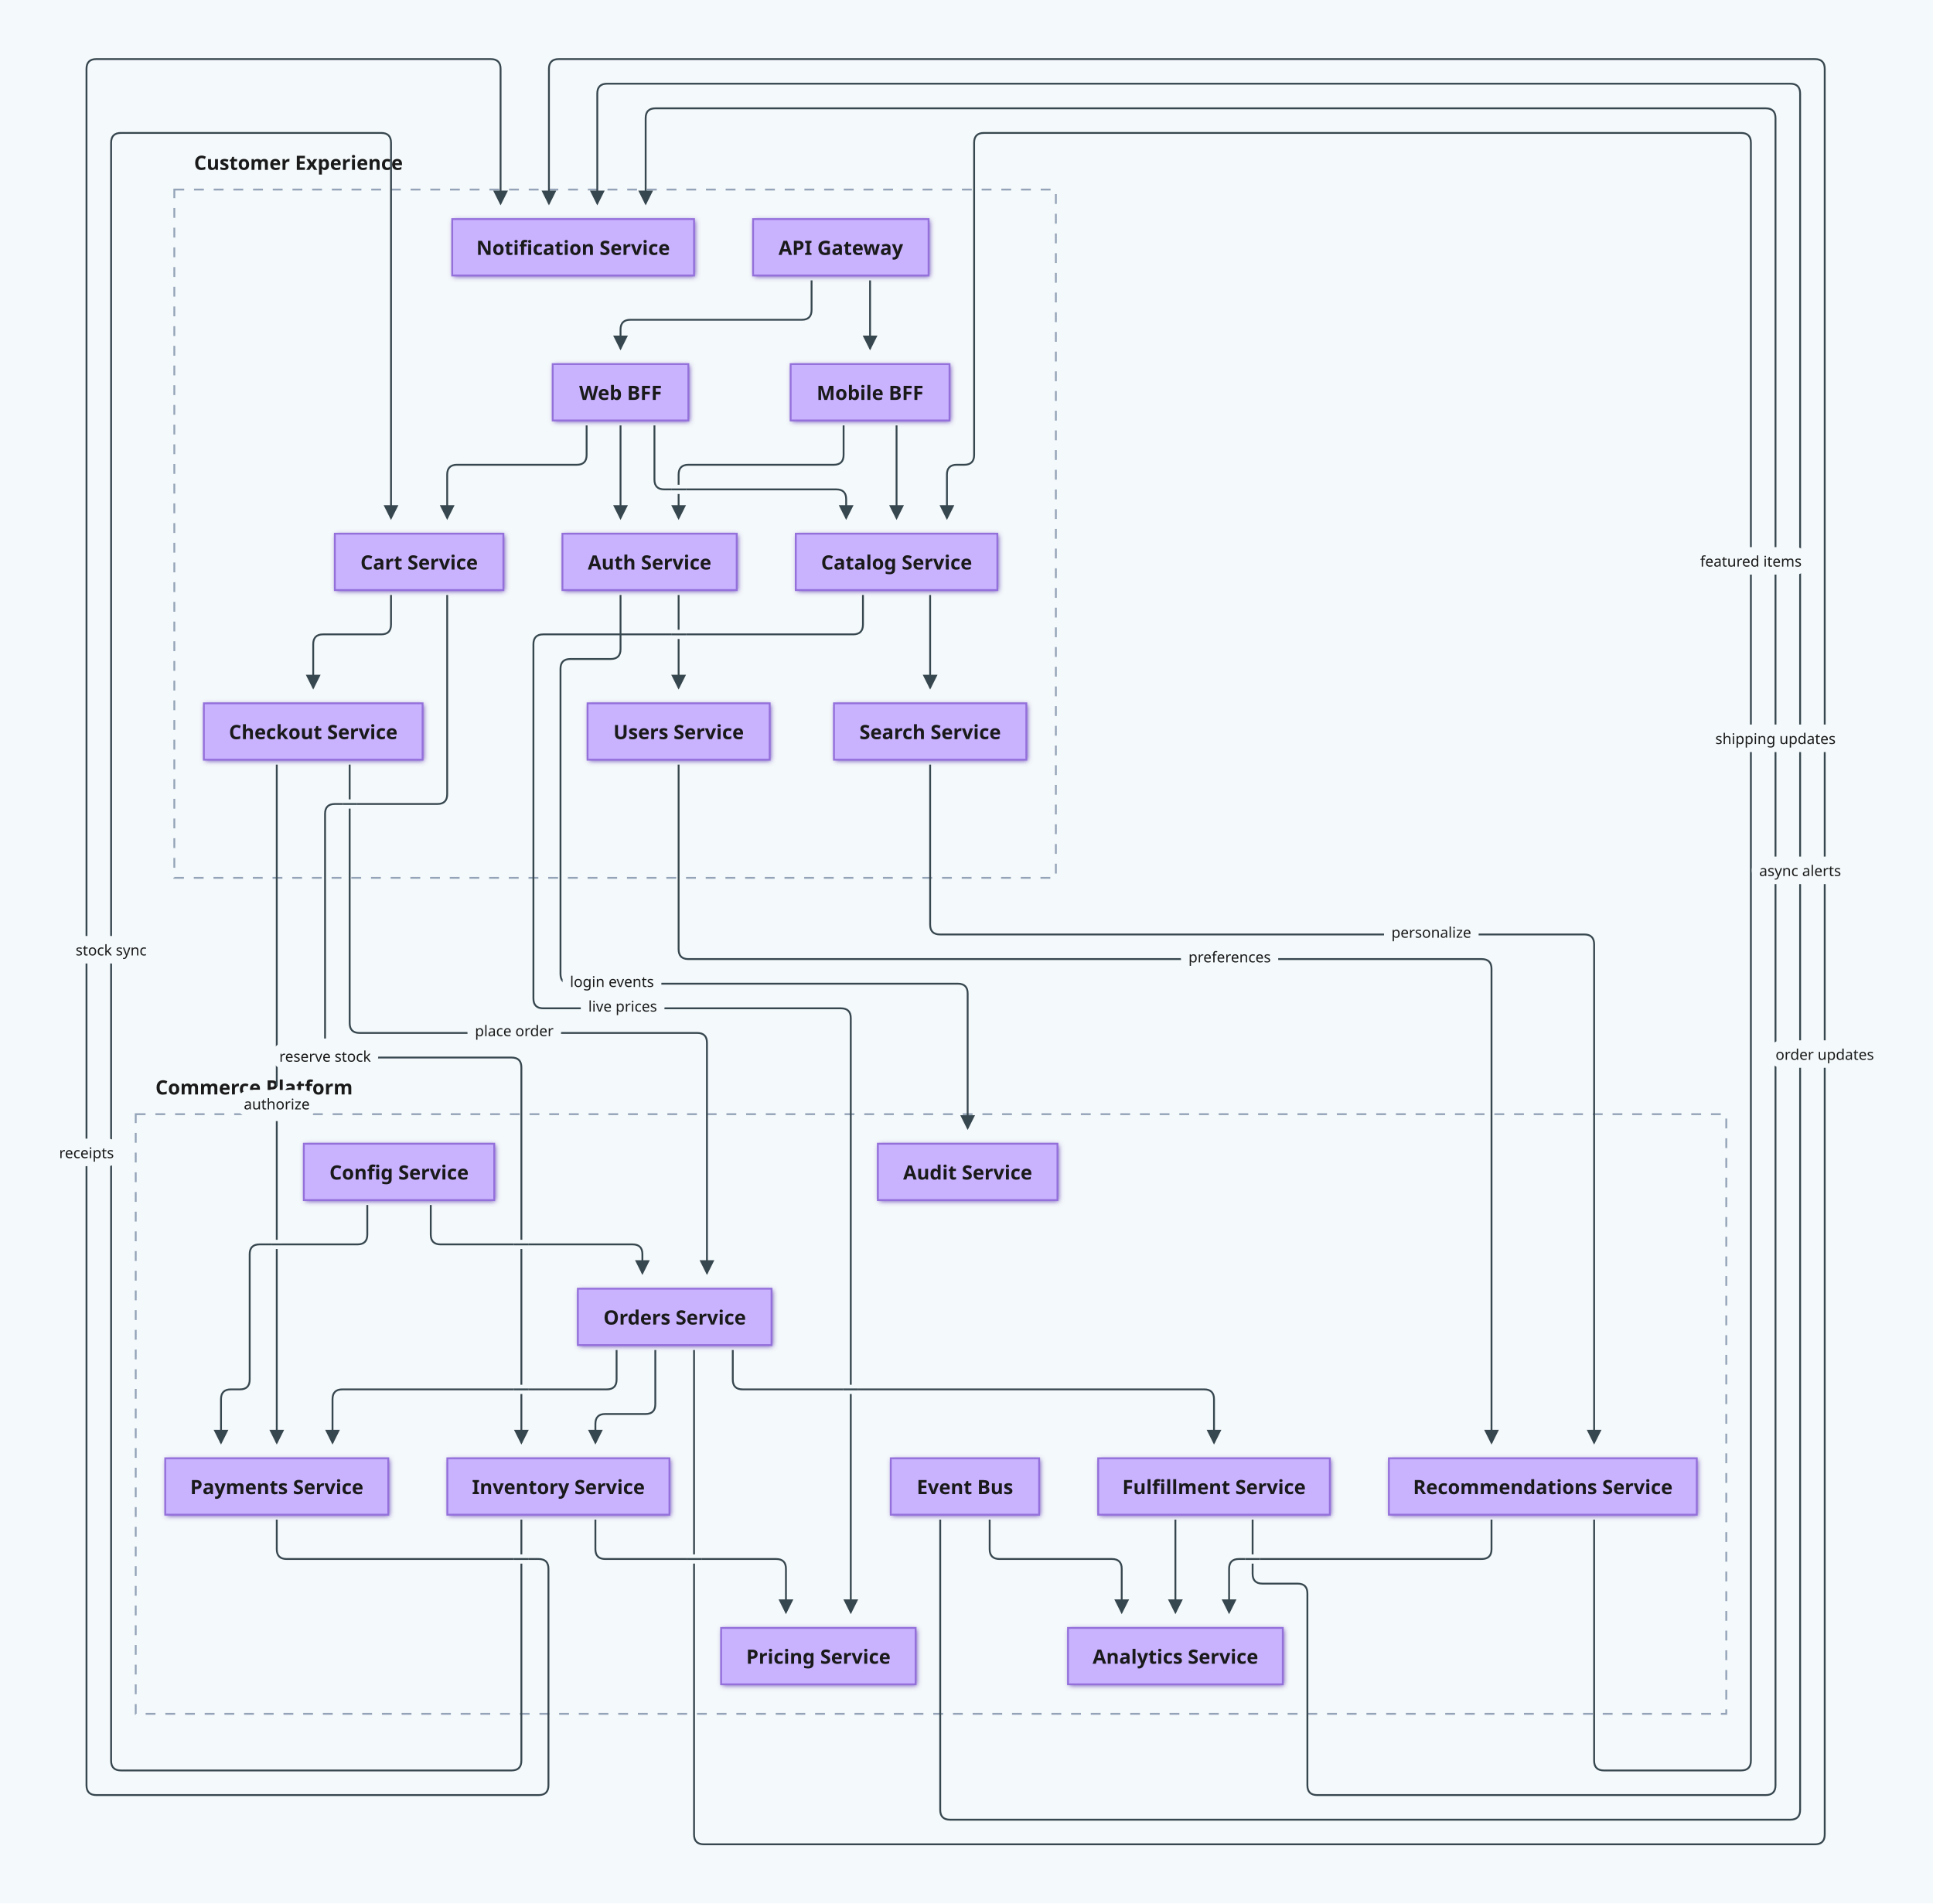
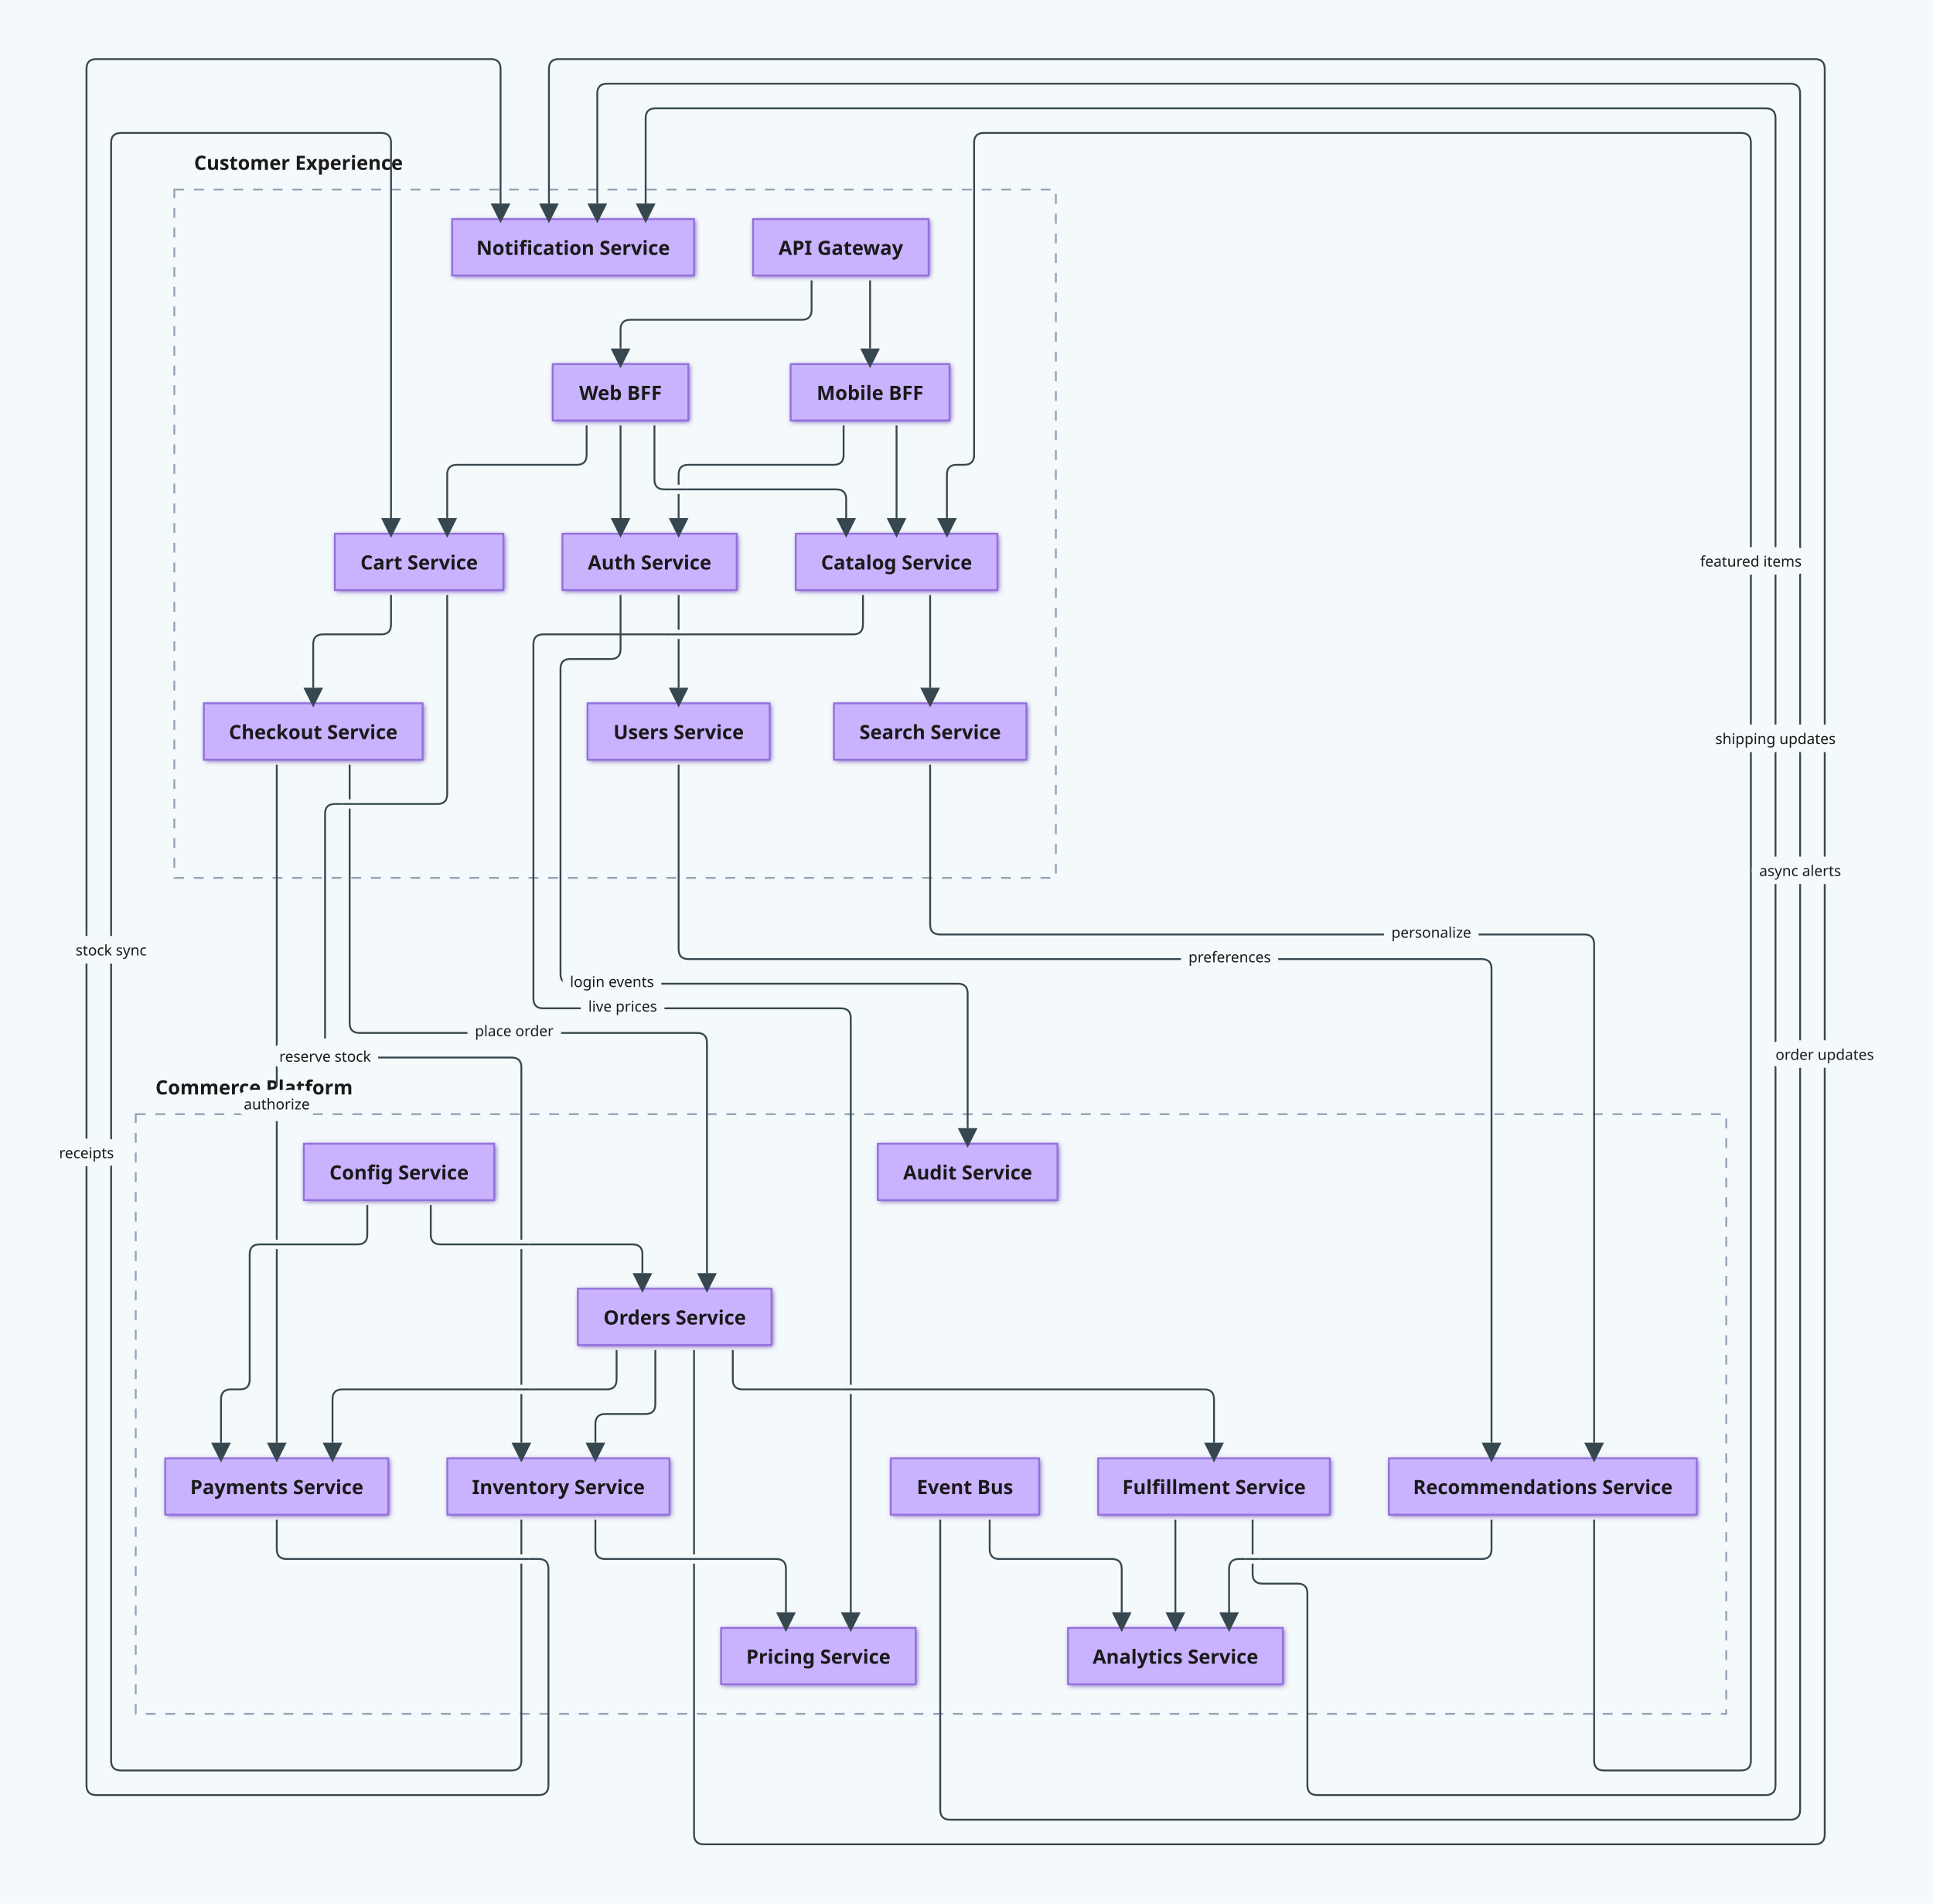
<svg xmlns="http://www.w3.org/2000/svg" viewBox="-31.142 -53 785.352 773.168">
  <defs>
    <filter id="cora-shadow-blur" x="-50%" y="-50%" width="200%" height="200%">
      <feGaussianBlur stdDeviation="1" />
    </filter>
-     <marker id="cora-marker-arrow" markerWidth="8" markerHeight="8" refX="7" refY="4" orient="auto" markerUnits="strokeWidth">
+     <marker id="cora-marker-arrow" markerWidth="8" markerHeight="8" refX="0" refY="4" orient="auto" markerUnits="userSpaceOnUse">
      <path d="M 0 0 L 8 4 L 0 8 z" fill="#37474F" />
    </marker>
-     <marker id="cora-marker-circle" markerWidth="8" markerHeight="8" refX="4" refY="4" orient="auto" markerUnits="strokeWidth">
-       <circle cx="4" cy="4" r="3" fill="none" stroke="#37474F" stroke-width="1.5" />
+     <marker id="cora-marker-circle" markerWidth="8" markerHeight="8" refX="4" refY="4" orient="auto" markerUnits="userSpaceOnUse">
+       <circle cx="4" cy="4" r="2.88" fill="none" stroke="#37474F" stroke-width="1.5" />
    </marker>
-     <marker id="cora-marker-filled-circle" markerWidth="8" markerHeight="8" refX="4" refY="4" orient="auto" markerUnits="strokeWidth">
-       <circle cx="4" cy="4" r="3" fill="#37474F" />
+     <marker id="cora-marker-filled-circle" markerWidth="8" markerHeight="8" refX="4" refY="4" orient="auto" markerUnits="userSpaceOnUse">
+       <circle cx="4" cy="4" r="2.88" fill="#37474F" />
    </marker>
  </defs>
  <rect x="-31.142" y="-53" width="785.352" height="773.168" fill="#F4F9FB" />
  <g id="groups">
    <g>
      <rect x="39.683" y="24" width="358.16" height="279.584" fill="none" stroke="#94A3B8" stroke-width="0.75" stroke-dasharray="4 4" />
      <text x="47.683" y="16" font-family="'Noto Sans', sans-serif" font-size="8" font-weight="600" fill="#1A1A1A">Customer Experience</text>
    </g>
    <g>
      <rect x="24" y="399.584" width="646.221" height="243.584" fill="none" stroke="#94A3B8" stroke-width="0.75" stroke-dasharray="4 4" />
      <text x="32" y="391.584" font-family="'Noto Sans', sans-serif" font-size="8" font-weight="600" fill="#1A1A1A">Commerce Platform</text>
    </g>
  </g>
  <g id="nodes">
    <g>
      <g filter="url(#cora-shadow-blur)">
        <rect x="275.327" y="36.5" width="71.296" height="22.896" fill="#7050B8" />
      </g>
      <rect x="274.827" y="36" width="71.296" height="22.896" fill="#C9B3FF" stroke="#9470DB" stroke-width="0.75" />
      <text x="310.475" y="50.552" text-anchor="middle" font-family="'Noto Sans', sans-serif" font-size="8" font-weight="600" fill="#1A1A1A">API Gateway</text>
    </g>
    <g>
      <g filter="url(#cora-shadow-blur)">
        <rect x="193.915" y="95.396" width="55.112" height="22.896" fill="#7050B8" />
      </g>
      <rect x="193.415" y="94.896" width="55.112" height="22.896" fill="#C9B3FF" stroke="#9470DB" stroke-width="0.75" />
      <text x="220.971" y="109.448" text-anchor="middle" font-family="'Noto Sans', sans-serif" font-size="8" font-weight="600" fill="#1A1A1A">Web BFF</text>
    </g>
    <g>
      <g filter="url(#cora-shadow-blur)">
        <rect x="290.585" y="95.396" width="64.544" height="22.896" fill="#7050B8" />
      </g>
      <rect x="290.085" y="94.896" width="64.544" height="22.896" fill="#C9B3FF" stroke="#9470DB" stroke-width="0.75" />
      <text x="322.357" y="109.448" text-anchor="middle" font-family="'Noto Sans', sans-serif" font-size="8" font-weight="600" fill="#1A1A1A">Mobile BFF</text>
    </g>
    <g>
      <g filter="url(#cora-shadow-blur)">
        <rect x="197.871" y="164.292" width="70.8" height="22.896" fill="#7050B8" />
      </g>
      <rect x="197.371" y="163.792" width="70.8" height="22.896" fill="#C9B3FF" stroke="#9470DB" stroke-width="0.75" />
      <text x="232.771" y="178.344" text-anchor="middle" font-family="'Noto Sans', sans-serif" font-size="8" font-weight="600" fill="#1A1A1A">Auth Service</text>
    </g>
    <g>
      <g filter="url(#cora-shadow-blur)">
        <rect x="208.079" y="233.188" width="73.984" height="22.896" fill="#7050B8" />
      </g>
      <rect x="207.579" y="232.688" width="73.984" height="22.896" fill="#C9B3FF" stroke="#9470DB" stroke-width="0.75" />
      <text x="244.571" y="247.24" text-anchor="middle" font-family="'Noto Sans', sans-serif" font-size="8" font-weight="600" fill="#1A1A1A">Users Service</text>
    </g>
    <g>
      <g filter="url(#cora-shadow-blur)">
        <rect x="292.671" y="164.292" width="81.888" height="22.896" fill="#7050B8" />
      </g>
      <rect x="292.171" y="163.792" width="81.888" height="22.896" fill="#C9B3FF" stroke="#9470DB" stroke-width="0.75" />
      <text x="333.115" y="178.344" text-anchor="middle" font-family="'Noto Sans', sans-serif" font-size="8" font-weight="600" fill="#1A1A1A">Catalog Service</text>
    </g>
    <g>
      <g filter="url(#cora-shadow-blur)">
        <rect x="308.183" y="233.188" width="78.16" height="22.896" fill="#7050B8" />
      </g>
      <rect x="307.683" y="232.688" width="78.16" height="22.896" fill="#C9B3FF" stroke="#9470DB" stroke-width="0.75" />
      <text x="346.763" y="247.24" text-anchor="middle" font-family="'Noto Sans', sans-serif" font-size="8" font-weight="600" fill="#1A1A1A">Search Service</text>
    </g>
    <g>
      <g filter="url(#cora-shadow-blur)">
        <rect x="105.399" y="164.292" width="68.472" height="22.896" fill="#7050B8" />
      </g>
      <rect x="104.899" y="163.792" width="68.472" height="22.896" fill="#C9B3FF" stroke="#9470DB" stroke-width="0.75" />
      <text x="139.135" y="178.344" text-anchor="middle" font-family="'Noto Sans', sans-serif" font-size="8" font-weight="600" fill="#1A1A1A">Cart Service</text>
    </g>
    <g>
      <g filter="url(#cora-shadow-blur)">
        <rect x="52.183" y="233.188" width="88.864" height="22.896" fill="#7050B8" />
      </g>
      <rect x="51.683" y="232.688" width="88.864" height="22.896" fill="#C9B3FF" stroke="#9470DB" stroke-width="0.75" />
      <text x="96.115" y="247.24" text-anchor="middle" font-family="'Noto Sans', sans-serif" font-size="8" font-weight="600" fill="#1A1A1A">Checkout Service</text>
    </g>
    <g>
      <g filter="url(#cora-shadow-blur)">
        <rect x="153.087" y="36.5" width="98.24" height="22.896" fill="#7050B8" />
      </g>
      <rect x="152.587" y="36" width="98.24" height="22.896" fill="#C9B3FF" stroke="#9470DB" stroke-width="0.75" />
      <text x="201.707" y="50.552" text-anchor="middle" font-family="'Noto Sans', sans-serif" font-size="8" font-weight="600" fill="#1A1A1A">Notification Service</text>
    </g>
    <g>
      <g filter="url(#cora-shadow-blur)">
        <rect x="204.132" y="470.98" width="78.68" height="22.896" fill="#7050B8" />
      </g>
      <rect x="203.632" y="470.48" width="78.68" height="22.896" fill="#C9B3FF" stroke="#9470DB" stroke-width="0.75" />
      <text x="242.972" y="485.032" text-anchor="middle" font-family="'Noto Sans', sans-serif" font-size="8" font-weight="600" fill="#1A1A1A">Orders Service</text>
    </g>
    <g>
      <g filter="url(#cora-shadow-blur)">
        <rect x="36.5" y="539.876" width="90.608" height="22.896" fill="#7050B8" />
      </g>
      <rect x="36" y="539.376" width="90.608" height="22.896" fill="#C9B3FF" stroke="#9470DB" stroke-width="0.75" />
      <text x="81.304" y="553.928" text-anchor="middle" font-family="'Noto Sans', sans-serif" font-size="8" font-weight="600" fill="#1A1A1A">Payments Service</text>
    </g>
    <g>
      <g filter="url(#cora-shadow-blur)">
        <rect x="151.108" y="539.876" width="90.232" height="22.896" fill="#7050B8" />
      </g>
      <rect x="150.608" y="539.376" width="90.232" height="22.896" fill="#C9B3FF" stroke="#9470DB" stroke-width="0.75" />
      <text x="195.724" y="553.928" text-anchor="middle" font-family="'Noto Sans', sans-serif" font-size="8" font-weight="600" fill="#1A1A1A">Inventory Service</text>
    </g>
    <g>
      <g filter="url(#cora-shadow-blur)">
        <rect x="262.34" y="608.772" width="79.016" height="22.896" fill="#7050B8" />
      </g>
      <rect x="261.84" y="608.272" width="79.016" height="22.896" fill="#C9B3FF" stroke="#9470DB" stroke-width="0.75" />
      <text x="301.348" y="622.824" text-anchor="middle" font-family="'Noto Sans', sans-serif" font-size="8" font-weight="600" fill="#1A1A1A">Pricing Service</text>
    </g>
    <g>
      <g filter="url(#cora-shadow-blur)">
        <rect x="415.537" y="539.876" width="94.112" height="22.896" fill="#7050B8" />
      </g>
      <rect x="415.037" y="539.376" width="94.112" height="22.896" fill="#C9B3FF" stroke="#9470DB" stroke-width="0.75" />
      <text x="462.093" y="553.928" text-anchor="middle" font-family="'Noto Sans', sans-serif" font-size="8" font-weight="600" fill="#1A1A1A">Fulfillment Service</text>
    </g>
    <g>
      <g filter="url(#cora-shadow-blur)">
        <rect x="403.284" y="608.772" width="87.248" height="22.896" fill="#7050B8" />
      </g>
      <rect x="402.784" y="608.272" width="87.248" height="22.896" fill="#C9B3FF" stroke="#9470DB" stroke-width="0.75" />
      <text x="446.408" y="622.824" text-anchor="middle" font-family="'Noto Sans', sans-serif" font-size="8" font-weight="600" fill="#1A1A1A">Analytics Service</text>
    </g>
    <g>
      <g filter="url(#cora-shadow-blur)">
        <rect x="533.649" y="539.876" width="125.072" height="22.896" fill="#7050B8" />
      </g>
      <rect x="533.149" y="539.376" width="125.072" height="22.896" fill="#C9B3FF" stroke="#9470DB" stroke-width="0.75" />
      <text x="595.685" y="553.928" text-anchor="middle" font-family="'Noto Sans', sans-serif" font-size="8" font-weight="600" fill="#1A1A1A">Recommendations Service</text>
    </g>
    <g>
      <g filter="url(#cora-shadow-blur)">
        <rect x="331.265" y="539.876" width="60.272" height="22.896" fill="#7050B8" />
      </g>
      <rect x="330.765" y="539.376" width="60.272" height="22.896" fill="#C9B3FF" stroke="#9470DB" stroke-width="0.75" />
      <text x="360.901" y="553.928" text-anchor="middle" font-family="'Noto Sans', sans-serif" font-size="8" font-weight="600" fill="#1A1A1A">Event Bus</text>
    </g>
    <g>
      <g filter="url(#cora-shadow-blur)">
        <rect x="92.804" y="412.084" width="77.352" height="22.896" fill="#7050B8" />
      </g>
      <rect x="92.304" y="411.584" width="77.352" height="22.896" fill="#C9B3FF" stroke="#9470DB" stroke-width="0.75" />
      <text x="130.98" y="426.136" text-anchor="middle" font-family="'Noto Sans', sans-serif" font-size="8" font-weight="600" fill="#1A1A1A">Config Service</text>
    </g>
    <g>
      <g filter="url(#cora-shadow-blur)">
        <rect x="326.017" y="412.084" width="72.968" height="22.896" fill="#7050B8" />
      </g>
      <rect x="325.517" y="411.584" width="72.968" height="22.896" fill="#C9B3FF" stroke="#9470DB" stroke-width="0.75" />
      <text x="362.001" y="426.136" text-anchor="middle" font-family="'Noto Sans', sans-serif" font-size="8" font-weight="600" fill="#1A1A1A">Audit Service</text>
    </g>
  </g>
  <g id="edges">
    <path d="M 298.592 60.896 L 298.592 72.896 Q 298.592 76.896 294.592 76.896 L 224.971 76.896 Q 220.971 76.896 220.971 80.896 L 220.971 88.566" fill="none" stroke="#37474F" stroke-width="0.75" marker-end="url(#cora-marker-arrow)" />
    <path d="M 322.357 60.896 L 322.357 88.566" fill="none" stroke="#37474F" stroke-width="0.75" marker-end="url(#cora-marker-arrow)" />
    <path d="M 220.971 119.792 L 220.971 157.462" fill="none" stroke="#37474F" stroke-width="0.75" marker-end="url(#cora-marker-arrow)" />
    <path d="M 311.6 119.792 L 311.6 131.792 Q 311.6 135.792 307.6 135.792 L 248.571 135.792 Q 244.571 135.792 244.571 139.792 L 244.571 157.462" fill="none" stroke="#37474F" stroke-width="0.75" marker-end="url(#cora-marker-arrow)" />
    <path d="M 234.749 119.792 L 234.749 141.792 Q 234.749 145.792 238.749 145.792 L 241.571 145.792 L 247.571 145.792 L 308.643 145.792 Q 312.643 145.792 312.643 149.792 L 312.643 157.462" fill="none" stroke="#37474F" stroke-width="0.75" marker-end="url(#cora-marker-arrow)" />
    <path d="M 333.115 119.792 L 333.115 157.462" fill="none" stroke="#37474F" stroke-width="0.75" marker-end="url(#cora-marker-arrow)" />
    <path d="M 244.571 188.688 L 244.571 226.358" fill="none" stroke="#37474F" stroke-width="0.75" marker-end="url(#cora-marker-arrow)" />
    <path d="M 346.763 188.688 L 346.763 226.358" fill="none" stroke="#37474F" stroke-width="0.75" marker-end="url(#cora-marker-arrow)" />
    <path d="M 207.193 119.792 L 207.193 131.792 Q 207.193 135.792 203.193 135.792 L 154.547 135.792 Q 150.547 135.792 150.547 139.792 L 150.547 157.462" fill="none" stroke="#37474F" stroke-width="0.75" marker-end="url(#cora-marker-arrow)" />
    <path d="M 127.723 188.688 L 127.723 200.688 Q 127.723 204.688 123.723 204.688 L 100.115 204.688 Q 96.115 204.688 96.115 208.688 L 96.115 226.358" fill="none" stroke="#37474F" stroke-width="0.75" marker-end="url(#cora-marker-arrow)" />
    <path d="M 219.368 495.376 L 219.368 507.376 Q 219.368 511.376 215.368 511.376 L 177.685 511.376 L 183.685 511.376 L 107.956 511.376 Q 103.956 511.376 103.956 515.376 L 103.956 533.046" fill="none" stroke="#37474F" stroke-width="0.75" marker-end="url(#cora-marker-arrow)" />
    <path d="M 235.104 495.376 L 235.104 517.376 Q 235.104 521.376 231.104 521.376 L 214.763 521.376 Q 210.763 521.376 210.763 525.376 L 210.763 533.046" fill="none" stroke="#37474F" stroke-width="0.75" marker-end="url(#cora-marker-arrow)" />
    <path d="M 266.576 495.376 L 266.576 507.376 Q 266.576 511.376 270.576 511.376 L 311.517 511.376 L 317.517 511.376 L 458.093 511.376 Q 462.093 511.376 462.093 515.376 L 462.093 533.046" fill="none" stroke="#37474F" stroke-width="0.75" marker-end="url(#cora-marker-arrow)" />
    <path d="M 210.763 564.272 L 210.763 576.272 Q 210.763 580.272 214.763 580.272 L 247.84 580.272 L 253.84 580.272 L 284.179 580.272 Q 288.179 580.272 288.179 584.272 L 288.179 601.942" fill="none" stroke="#37474F" stroke-width="0.75" marker-end="url(#cora-marker-arrow)" />
    <path d="M 446.408 564.272 L 446.408 601.942" fill="none" stroke="#37474F" stroke-width="0.75" marker-end="url(#cora-marker-arrow)" />
    <path d="M 574.84 564.272 L 574.84 576.272 Q 574.84 580.272 570.84 580.272 L 474.779 580.272 L 480.779 580.272 L 472.22 580.272 Q 468.22 580.272 468.22 584.272 L 468.22 601.942" fill="none" stroke="#37474F" stroke-width="0.75" marker-end="url(#cora-marker-arrow)" />
    <path d="M 370.947 564.272 L 370.947 576.272 Q 370.947 580.272 374.947 580.272 L 420.596 580.272 Q 424.596 580.272 424.596 584.272 L 424.596 601.942" fill="none" stroke="#37474F" stroke-width="0.75" marker-end="url(#cora-marker-arrow)" />
    <path d="M 143.872 436.48 L 143.872 448.48 Q 143.872 452.48 147.872 452.48 L 177.685 452.48 L 183.685 452.48 L 225.859 452.48 Q 229.859 452.48 229.859 456.48 L 229.859 464.15" fill="none" stroke="#37474F" stroke-width="0.75" marker-end="url(#cora-marker-arrow)" />
    <path d="M 118.088 436.48 L 118.088 448.48 Q 118.088 452.48 114.088 452.48 L 79.412 452.48 L 83.196 452.48 L 74.304 452.48 Q 70.304 452.48 70.304 456.48 L 70.304 507.376 Q 70.304 511.376 66.304 511.376 L 62.652 511.376 Q 58.652 511.376 58.652 515.376 L 58.652 533.046" fill="none" stroke="#37474F" stroke-width="0.75" marker-end="url(#cora-marker-arrow)" />
    <path d="M 110.925 257.584 L 110.925 362.584 Q 110.925 366.584 114.925 366.584 L 158.804 366.584 M 196.772 366.584 L 252.085 366.584 Q 256.085 366.584 256.085 370.584 L 256.085 464.15" fill="none" stroke="#37474F" stroke-width="0.75" marker-end="url(#cora-marker-arrow)" />
    <path d="M 81.304 257.584 L 81.304 388.229 M 81.304 402.401 L 81.304 533.046" fill="none" stroke="#37474F" stroke-width="0.75" marker-end="url(#cora-marker-arrow)" />
    <path d="M 150.547 188.688 L 150.547 269.584 Q 150.547 273.584 146.547 273.584 L 108.115 273.584 L 113.736 273.584 L 104.925 273.584 Q 100.925 273.584 100.925 277.584 L 100.925 368.85 M 100.925 372.584 Q 100.925 376.584 104.925 376.584 L 176.685 376.584 Q 180.685 376.584 180.685 380.584 L 180.685 533.046" fill="none" stroke="#37474F" stroke-width="0.75" marker-end="url(#cora-marker-arrow)" />
    <path d="M 319.467 188.688 L 319.467 200.688 Q 319.467 204.688 315.467 204.688 L 241.571 204.688 L 247.571 204.688 L 189.579 204.688 Q 185.579 204.688 185.579 208.688 L 185.579 352.584 Q 185.579 356.584 189.579 356.584 L 204.864 356.584 M 238.806 356.584 L 310.517 356.584 Q 314.517 356.584 314.517 360.584 L 314.517 601.942" fill="none" stroke="#37474F" stroke-width="0.75" marker-end="url(#cora-marker-arrow)" />
    <path d="M 346.763 257.584 L 346.763 322.584 Q 346.763 326.584 350.763 326.584 L 531.163 326.584 M 569.593 326.584 L 612.531 326.584 Q 616.531 326.584 616.531 330.584 L 616.531 533.046" fill="none" stroke="#37474F" stroke-width="0.75" marker-end="url(#cora-marker-arrow)" />
    <path d="M 220.971 188.688 L 220.971 210.688 Q 220.971 214.688 216.971 214.688 L 200.579 214.688 Q 196.579 214.688 196.579 218.688 L 196.579 342.584 Q 196.579 346.584 200.579 346.584 M 237.545 346.584 L 358.001 346.584 Q 362.001 346.584 362.001 350.584 L 362.001 405.254" fill="none" stroke="#37474F" stroke-width="0.75" marker-end="url(#cora-marker-arrow)" />
    <path d="M 244.571 257.584 L 244.571 332.584 Q 244.571 336.584 248.571 336.584 L 448.702 336.584 M 488.17 336.584 L 570.84 336.584 Q 574.84 336.584 574.84 340.584 L 574.84 533.046" fill="none" stroke="#37474F" stroke-width="0.75" marker-end="url(#cora-marker-arrow)" />
    <path d="M 250.84 495.376 L 250.84 692.168 Q 250.84 696.168 254.84 696.168 L 706.221 696.168 Q 710.221 696.168 710.221 692.168 L 710.221 368.08 M 710.221 382.252 L 710.221 -25 Q 710.221 -29 706.221 -29 L 195.883 -29 Q 191.883 -29 191.883 -25 L 191.883 29.67" fill="none" stroke="#37474F" stroke-width="0.75" marker-end="url(#cora-marker-arrow)" />
    <path d="M 81.304 564.272 L 81.304 576.272 Q 81.304 580.272 85.304 580.272 L 177.685 580.272 L 183.685 580.272 L 187.685 580.272 Q 191.685 580.272 191.685 584.272 L 191.685 672.168 Q 191.685 676.168 187.685 676.168 L 8 676.168 Q 4 676.168 4 672.168 L 4 408.027 M 4 422.199 L 4 -25 Q 4 -29 8 -29 L 168.235 -29 Q 172.235 -29 172.235 -25 L 172.235 29.67" fill="none" stroke="#37474F" stroke-width="0.75" marker-end="url(#cora-marker-arrow)" />
    <path d="M 180.685 564.272 L 180.685 662.168 Q 180.685 666.168 176.685 666.168 L 18 666.168 Q 14 666.168 14 662.168 L 14 325.696 M 14 339.868 L 14 5 Q 14 1 18 1 L 123.723 1 Q 127.723 1 127.723 5 L 127.723 157.462" fill="none" stroke="#37474F" stroke-width="0.75" marker-end="url(#cora-marker-arrow)" />
    <path d="M 616.531 564.272 L 616.531 662.168 Q 616.531 666.168 620.531 666.168 L 676.221 666.168 Q 680.221 666.168 680.221 662.168 L 680.221 167.743 M 680.221 181.915 L 680.221 5 Q 680.221 1 676.221 1 L 368.629 1 Q 364.629 1 364.629 5 L 364.629 131.792 Q 364.629 135.792 360.629 135.792 L 357.587 135.792 Q 353.587 135.792 353.587 139.792 L 353.587 157.462" fill="none" stroke="#37474F" stroke-width="0.75" marker-end="url(#cora-marker-arrow)" />
    <path d="M 350.856 564.272 L 350.856 682.168 Q 350.856 686.168 354.856 686.168 L 696.221 686.168 Q 700.221 686.168 700.221 682.168 L 700.221 293.448 M 700.221 307.62 L 700.221 -15 Q 700.221 -19 696.221 -19 L 215.531 -19 Q 211.531 -19 211.531 -15 L 211.531 29.67" fill="none" stroke="#37474F" stroke-width="0.75" marker-end="url(#cora-marker-arrow)" />
    <path d="M 477.779 564.272 L 477.779 586.272 Q 477.779 590.272 481.779 590.272 L 496.032 590.272 Q 500.032 590.272 500.032 594.272 L 500.032 672.168 Q 500.032 676.168 504.032 676.168 L 686.221 676.168 Q 690.221 676.168 690.221 672.168 L 690.221 239.811 M 690.221 253.983 L 690.221 -5 Q 690.221 -9 686.221 -9 L 235.179 -9 Q 231.179 -9 231.179 -5 L 231.179 29.67" fill="none" stroke="#37474F" stroke-width="0.75" marker-end="url(#cora-marker-arrow)" />
  </g>
  <g id="edge-bridge-masks">
    <path d="M 241.571 145.792 L 247.571 145.792" fill="none" stroke="#F4F9FB" stroke-width="3.75" />
    <path d="M 177.685 511.376 L 183.685 511.376" fill="none" stroke="#F4F9FB" stroke-width="3.75" />
    <path d="M 311.517 511.376 L 317.517 511.376" fill="none" stroke="#F4F9FB" stroke-width="3.75" />
    <path d="M 247.84 580.272 L 253.84 580.272" fill="none" stroke="#F4F9FB" stroke-width="3.75" />
    <path d="M 474.779 580.272 L 480.779 580.272" fill="none" stroke="#F4F9FB" stroke-width="3.75" />
    <path d="M 177.685 452.48 L 183.685 452.48" fill="none" stroke="#F4F9FB" stroke-width="3.75" />
    <path d="M 79.412 452.48 L 83.196 452.48" fill="none" stroke="#F4F9FB" stroke-width="3.75" />
    <path d="M 108.115 273.584 L 113.736 273.584" fill="none" stroke="#F4F9FB" stroke-width="3.75" />
    <path d="M 241.571 204.688 L 247.571 204.688" fill="none" stroke="#F4F9FB" stroke-width="3.75" />
    <path d="M 177.685 580.272 L 183.685 580.272" fill="none" stroke="#F4F9FB" stroke-width="3.75" />
  </g>
  <g id="edge-bridges">
    <path d="M 241.571 145.792 L 247.571 145.792" fill="none" stroke="#37474F" stroke-width="0.75" />
    <path d="M 177.685 511.376 L 183.685 511.376" fill="none" stroke="#37474F" stroke-width="0.75" />
    <path d="M 311.517 511.376 L 317.517 511.376" fill="none" stroke="#37474F" stroke-width="0.75" />
    <path d="M 247.84 580.272 L 253.84 580.272" fill="none" stroke="#37474F" stroke-width="0.75" />
    <path d="M 474.779 580.272 L 480.779 580.272" fill="none" stroke="#37474F" stroke-width="0.75" />
    <path d="M 177.685 452.48 L 183.685 452.48" fill="none" stroke="#37474F" stroke-width="0.75" />
    <path d="M 79.412 452.48 L 83.196 452.48" fill="none" stroke="#37474F" stroke-width="0.75" />
    <path d="M 108.115 273.584 L 113.736 273.584" fill="none" stroke="#37474F" stroke-width="0.75" />
    <path d="M 241.571 204.688 L 247.571 204.688" fill="none" stroke="#37474F" stroke-width="0.75" />
    <path d="M 177.685 580.272 L 183.685 580.272" fill="none" stroke="#37474F" stroke-width="0.75" />
  </g>
  <g id="edge-labels">
    <g>
      <rect x="158.804" y="359.998" width="37.968" height="11.172" rx="5.586" ry="5.586" fill="#F4F9FB" />
      <text x="177.788" y="367.912" text-anchor="middle" font-family="'Noto Sans', sans-serif" font-size="6" font-weight="400" fill="#1A1A1A">place order</text>
    </g>
    <g>
      <rect x="64.9" y="389.729" width="32.808" height="11.172" rx="5.586" ry="5.586" fill="#F4F9FB" />
      <text x="81.304" y="397.643" text-anchor="middle" font-family="'Noto Sans', sans-serif" font-size="6" font-weight="400" fill="#1A1A1A">authorize</text>
    </g>
    <g>
      <rect x="79.313" y="370.35" width="43.224" height="11.172" rx="5.586" ry="5.586" fill="#F4F9FB" />
      <text x="100.925" y="378.264" text-anchor="middle" font-family="'Noto Sans', sans-serif" font-size="6" font-weight="400" fill="#1A1A1A">reserve stock</text>
    </g>
    <g>
      <rect x="204.864" y="349.998" width="33.942" height="11.172" rx="5.586" ry="5.586" fill="#F4F9FB" />
      <text x="221.835" y="357.912" text-anchor="middle" font-family="'Noto Sans', sans-serif" font-size="6" font-weight="400" fill="#1A1A1A">live prices</text>
    </g>
    <g>
      <rect x="531.163" y="319.998" width="38.43" height="11.172" rx="5.586" ry="5.586" fill="#F4F9FB" />
      <text x="550.378" y="327.912" text-anchor="middle" font-family="'Noto Sans', sans-serif" font-size="6" font-weight="400" fill="#1A1A1A">personalize</text>
    </g>
    <g>
      <rect x="197.417" y="339.998" width="40.128" height="11.172" rx="5.586" ry="5.586" fill="#F4F9FB" />
      <text x="217.481" y="347.912" text-anchor="middle" font-family="'Noto Sans', sans-serif" font-size="6" font-weight="400" fill="#1A1A1A">login events</text>
    </g>
    <g>
      <rect x="448.702" y="329.998" width="39.468" height="11.172" rx="5.586" ry="5.586" fill="#F4F9FB" />
      <text x="468.436" y="337.912" text-anchor="middle" font-family="'Noto Sans', sans-serif" font-size="6" font-weight="400" fill="#1A1A1A">preferences</text>
    </g>
    <g>
      <rect x="687.232" y="369.58" width="45.978" height="11.172" rx="5.586" ry="5.586" fill="#F4F9FB" />
      <text x="710.221" y="377.494" text-anchor="middle" font-family="'Noto Sans', sans-serif" font-size="6" font-weight="400" fill="#1A1A1A">order updates</text>
    </g>
    <g>
      <rect x="-10.142" y="409.527" width="28.284" height="11.172" rx="5.586" ry="5.586" fill="#F4F9FB" />
      <text x="4" y="417.441" text-anchor="middle" font-family="'Noto Sans', sans-serif" font-size="6" font-weight="400" fill="#1A1A1A">receipts</text>
    </g>
    <g>
      <rect x="-3.418" y="327.196" width="34.836" height="11.172" rx="5.586" ry="5.586" fill="#F4F9FB" />
      <text x="14" y="335.11" text-anchor="middle" font-family="'Noto Sans', sans-serif" font-size="6" font-weight="400" fill="#1A1A1A">stock sync</text>
    </g>
    <g>
      <rect x="656.59" y="169.243" width="47.262" height="11.172" rx="5.586" ry="5.586" fill="#F4F9FB" />
      <text x="680.221" y="177.157" text-anchor="middle" font-family="'Noto Sans', sans-serif" font-size="6" font-weight="400" fill="#1A1A1A">featured items</text>
    </g>
    <g>
      <rect x="680.589" y="294.948" width="39.264" height="11.172" rx="5.586" ry="5.586" fill="#F4F9FB" />
      <text x="700.221" y="302.862" text-anchor="middle" font-family="'Noto Sans', sans-serif" font-size="6" font-weight="400" fill="#1A1A1A">async alerts</text>
    </g>
    <g>
      <rect x="662.774" y="241.311" width="54.894" height="11.172" rx="5.586" ry="5.586" fill="#F4F9FB" />
      <text x="690.221" y="249.225" text-anchor="middle" font-family="'Noto Sans', sans-serif" font-size="6" font-weight="400" fill="#1A1A1A">shipping updates</text>
    </g>
  </g>
</svg>
